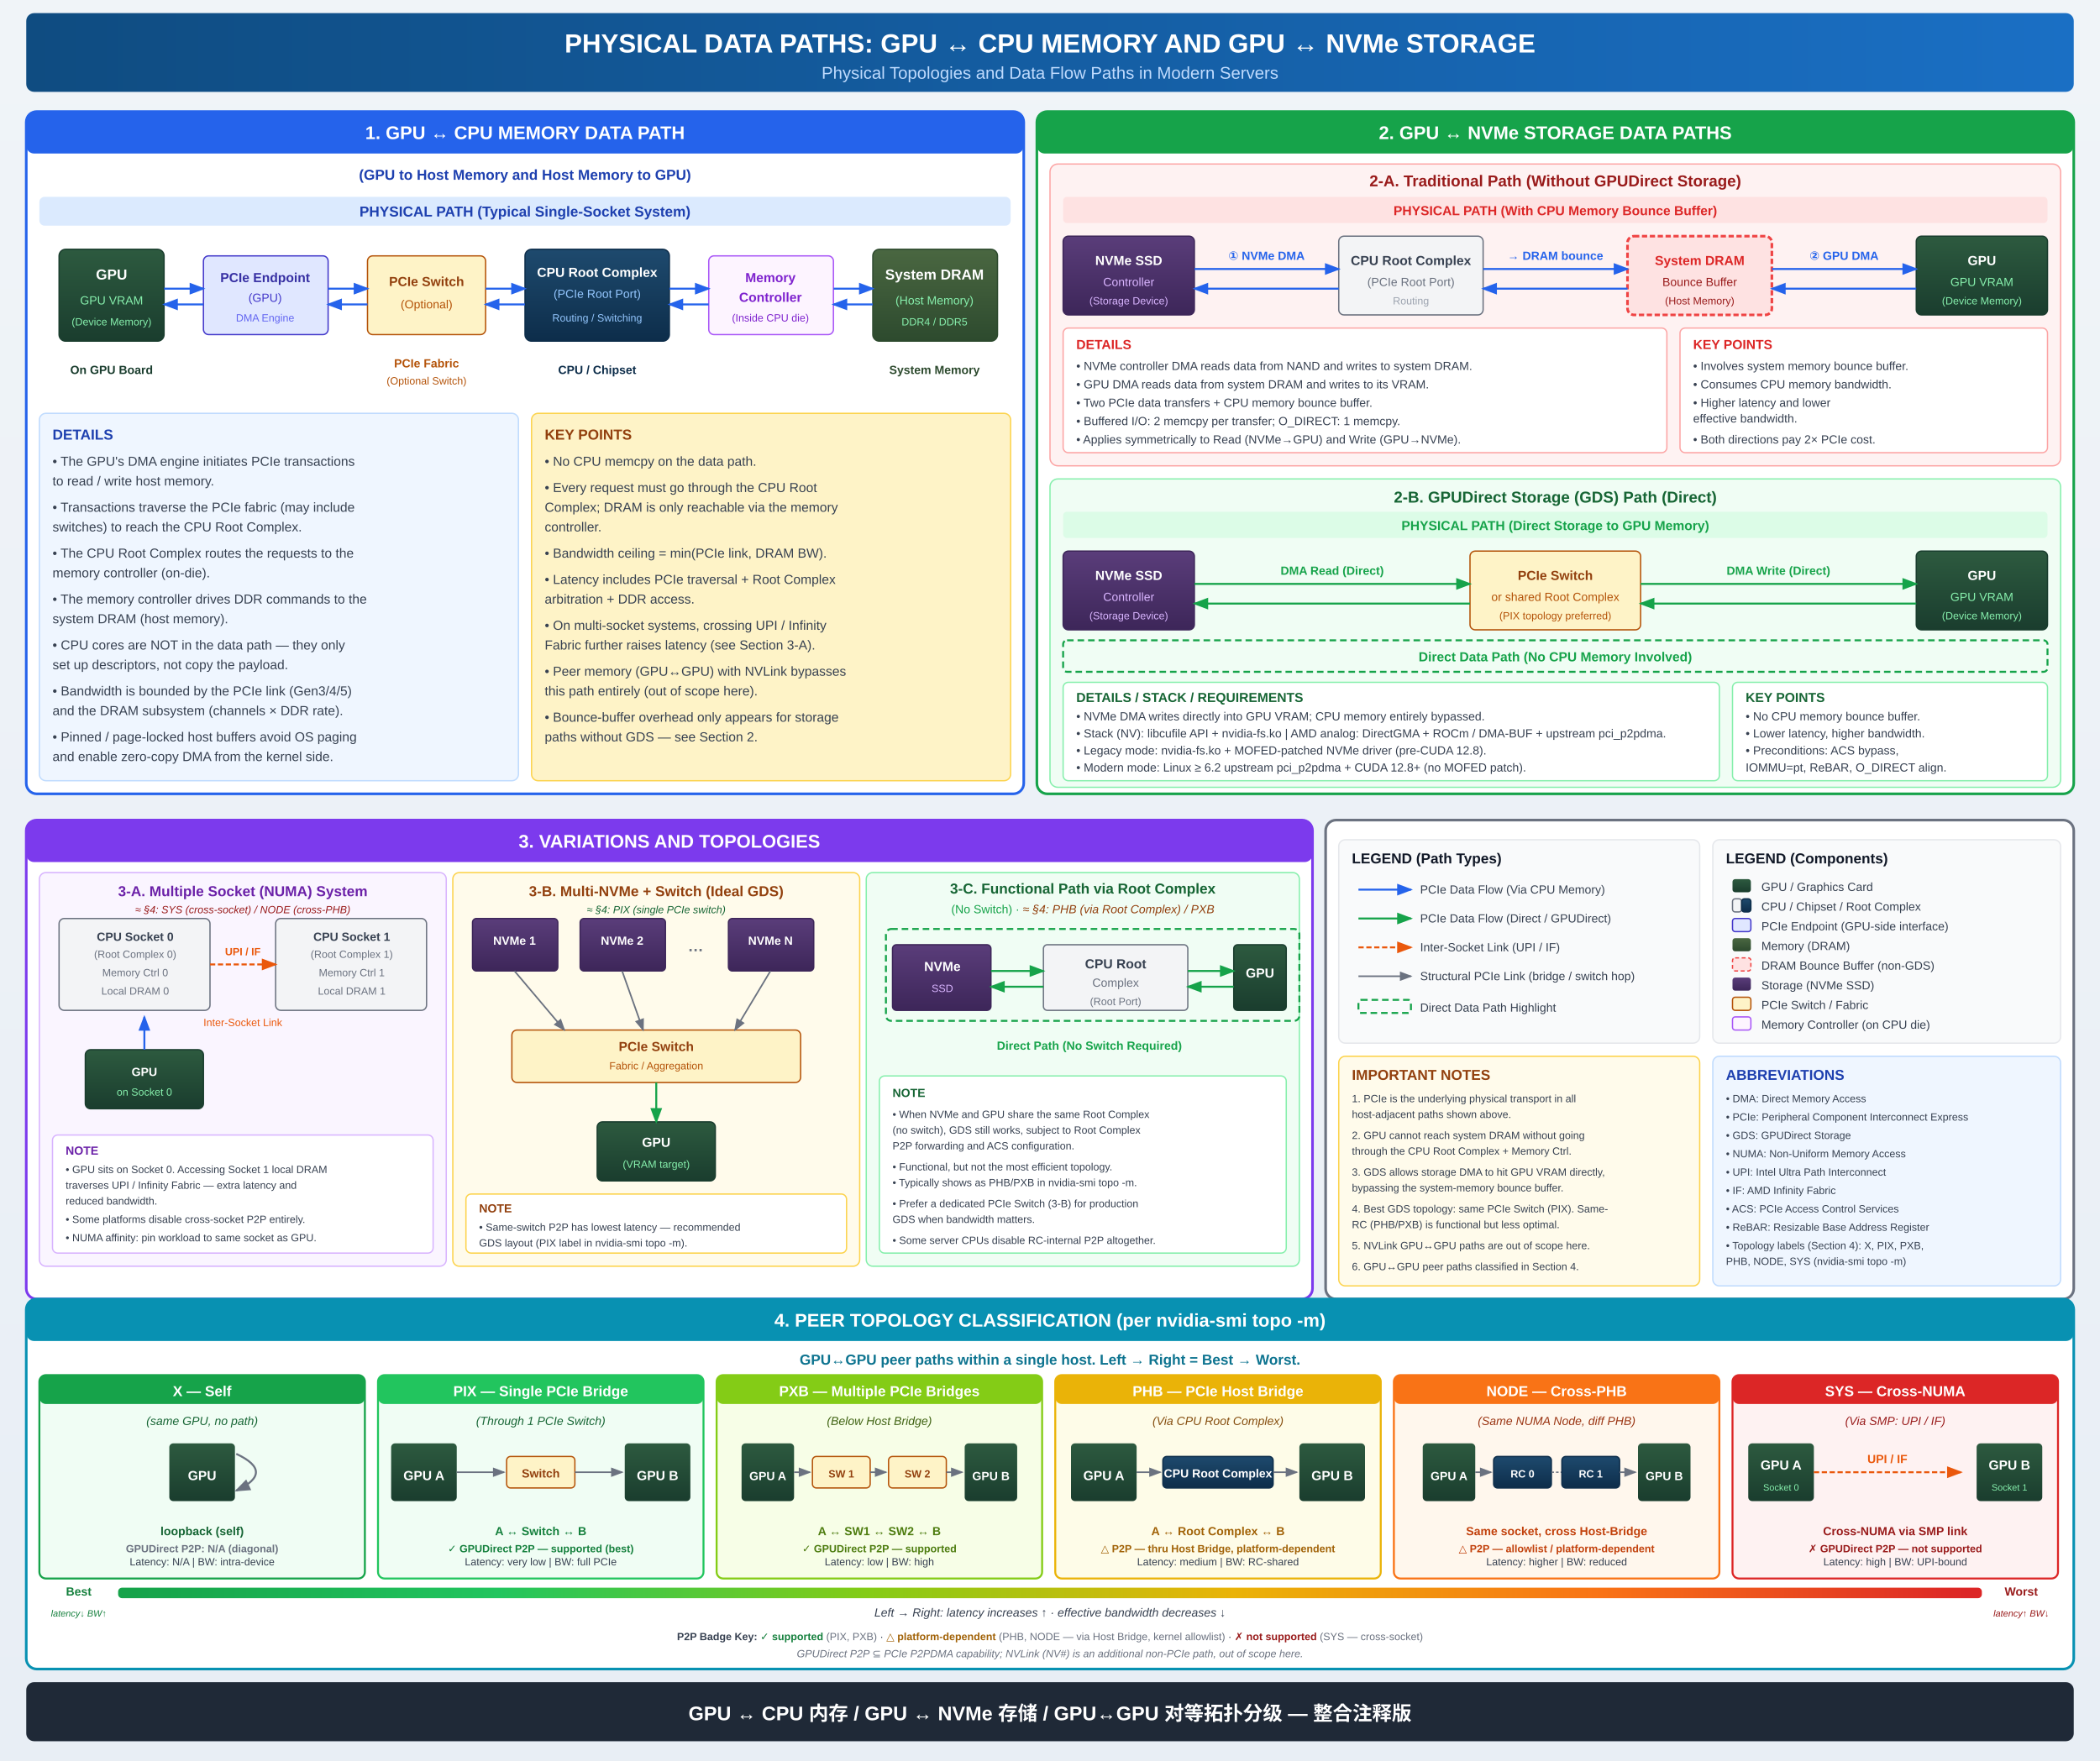
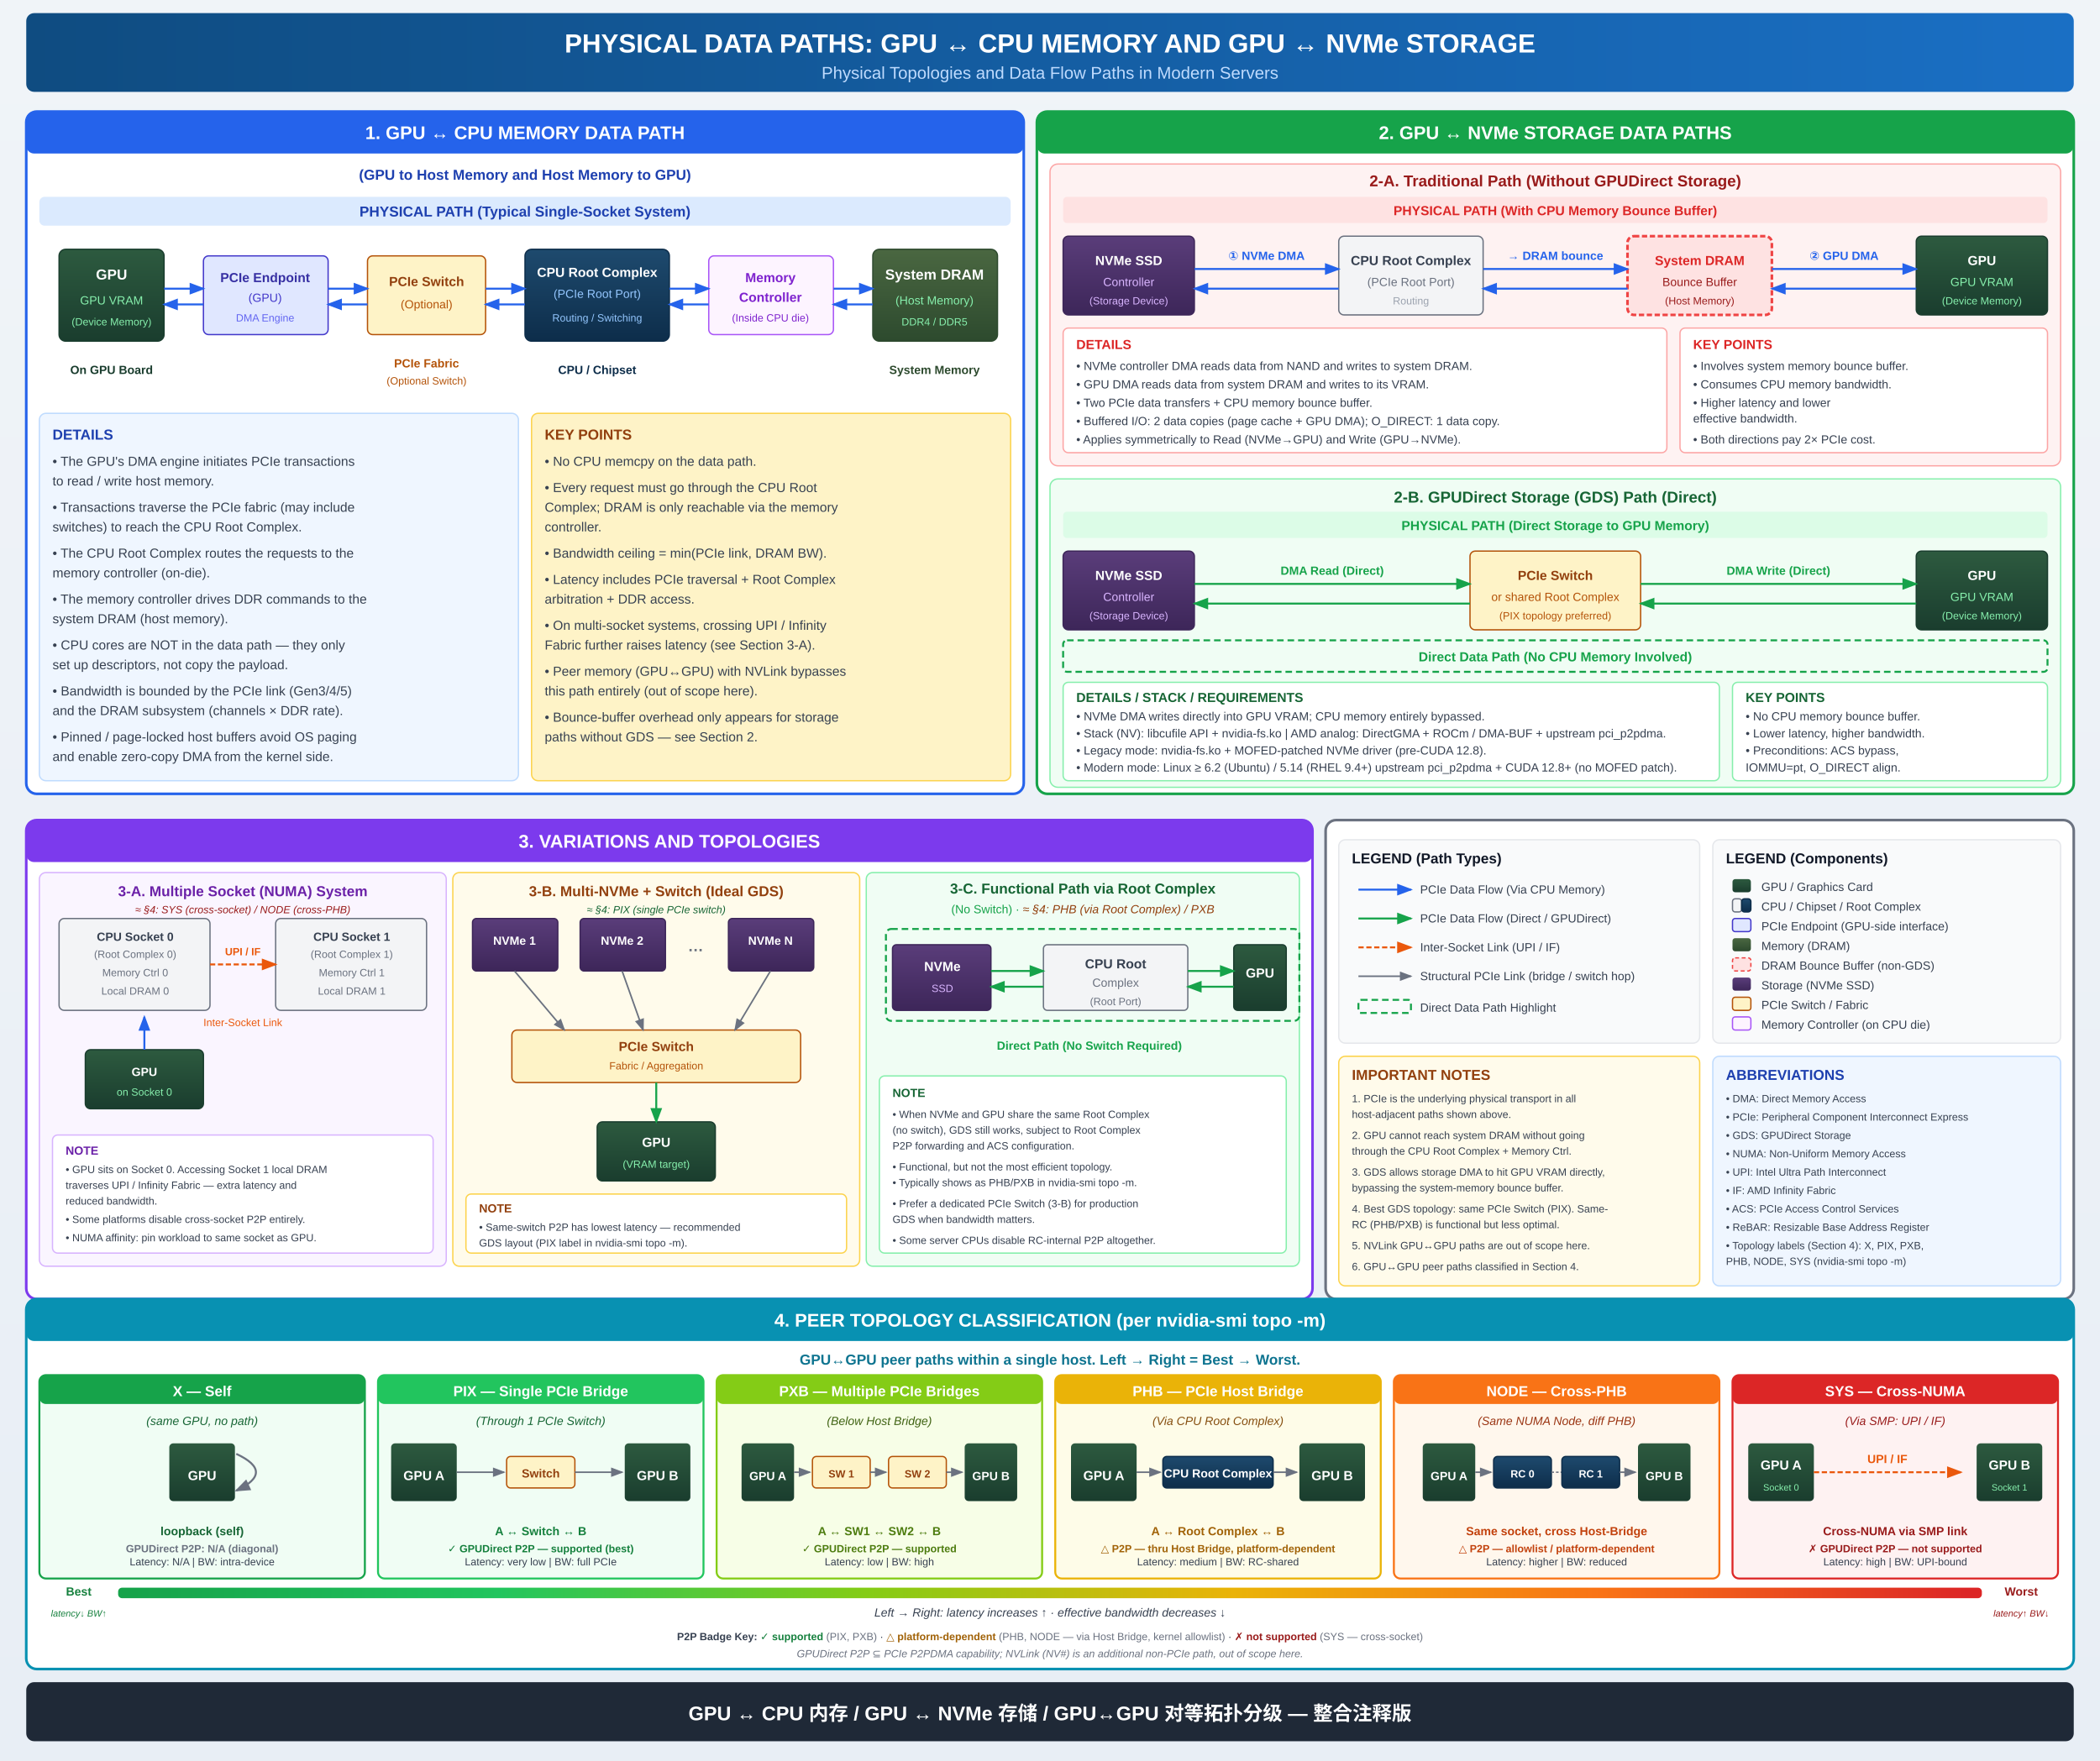
<svg xmlns="http://www.w3.org/2000/svg" viewBox="0 0 1600 1342" width="1600" height="1342" style="background:#f8f9fa;font-family:'Segoe UI',Arial,sans-serif;">
  <defs>
    <linearGradient id="bgGrad" x1="0" y1="0" x2="0" y2="1">
      <stop offset="0%" stop-color="#f0f4f8" />
      <stop offset="100%" stop-color="#e8eef5" />
    </linearGradient>
    <linearGradient id="gpuGrad" x1="0" y1="0" x2="0" y2="1">
      <stop offset="0%" stop-color="#2d5a3f" />
      <stop offset="100%" stop-color="#1a3d2e" />
    </linearGradient>
    <linearGradient id="cpuGrad" x1="0" y1="0" x2="0" y2="1">
      <stop offset="0%" stop-color="#1e4a6e" />
      <stop offset="100%" stop-color="#0d2d4a" />
    </linearGradient>
    <linearGradient id="dramGrad" x1="0" y1="0" x2="0" y2="1">
      <stop offset="0%" stop-color="#4a6741" />
      <stop offset="100%" stop-color="#2d4a2e" />
    </linearGradient>
    <linearGradient id="nvmeGrad" x1="0" y1="0" x2="0" y2="1">
      <stop offset="0%" stop-color="#5a3d7a" />
      <stop offset="100%" stop-color="#3d2659" />
    </linearGradient>
    <linearGradient id="titleGrad" x1="0" y1="0" x2="1" y2="0">
      <stop offset="0%" stop-color="#0f4c81" />
      <stop offset="100%" stop-color="#1a6fc4" />
    </linearGradient>
    <marker id="arrowBlue" markerWidth="8" markerHeight="6" refX="7" refY="3" orient="auto">
      <polygon points="0 0, 8 3, 0 6" fill="#2563eb" />
    </marker>
    <marker id="arrowGreen" markerWidth="8" markerHeight="6" refX="7" refY="3" orient="auto">
      <polygon points="0 0, 8 3, 0 6" fill="#16a34a" />
    </marker>
    <marker id="arrowOrange" markerWidth="8" markerHeight="6" refX="7" refY="3" orient="auto">
      <polygon points="0 0, 8 3, 0 6" fill="#ea580c" />
    </marker>
    <marker id="arrowGray" markerWidth="8" markerHeight="6" refX="7" refY="3" orient="auto">
      <polygon points="0 0, 8 3, 0 6" fill="#6b7280" />
    </marker>
    <linearGradient id="rankGrad" x1="0" y1="0" x2="1" y2="0">
      <stop offset="0%" stop-color="#16a34a" />
      <stop offset="20%" stop-color="#22c55e" />
      <stop offset="40%" stop-color="#84cc16" />
      <stop offset="60%" stop-color="#eab308" />
      <stop offset="80%" stop-color="#f97316" />
      <stop offset="100%" stop-color="#dc2626" />
    </linearGradient>
  </defs>
  <rect width="1600" height="1342" fill="url(#bgGrad)" />
  <rect x="20" y="10" width="1560" height="60" rx="6" fill="url(#titleGrad)" />
  <text x="800" y="40" text-anchor="middle" fill="white" font-size="20" font-weight="bold">PHYSICAL DATA PATHS: GPU ↔ CPU MEMORY AND GPU ↔ NVMe STORAGE</text>
  <text x="800" y="60" text-anchor="middle" fill="#bfdbfe" font-size="13">Physical Topologies and Data Flow Paths in Modern Servers</text>
  <rect x="20" y="85" width="760" height="520" rx="8" fill="white" stroke="#2563eb" stroke-width="2" />
  <rect x="20" y="85" width="760" height="32" rx="6" fill="#2563eb" />
  <text x="400" y="106" text-anchor="middle" fill="white" font-size="14" font-weight="bold">1. GPU ↔ CPU MEMORY DATA PATH</text>
  <text x="400" y="137" text-anchor="middle" fill="#1e40af" font-size="11" font-weight="bold">(GPU to Host Memory and Host Memory to GPU)</text>
  <rect x="30" y="150" width="740" height="22" rx="4" fill="#dbeafe" />
  <text x="400" y="165" text-anchor="middle" fill="#1e40af" font-size="11" font-weight="bold">PHYSICAL PATH  (Typical Single-Socket System)</text>
  <rect x="45" y="190" width="80" height="70" rx="5" fill="url(#gpuGrad)" stroke="#1a3d2e" stroke-width="1" />
  <text x="85" y="213" text-anchor="middle" fill="white" font-size="11" font-weight="bold">GPU</text>
  <text x="85" y="232" text-anchor="middle" fill="#86efac" font-size="9">GPU VRAM</text>
  <text x="85" y="248" text-anchor="middle" fill="#86efac" font-size="8">(Device Memory)</text>
  <rect x="155" y="195" width="95" height="60" rx="4" fill="#e0e7ff" stroke="#4338ca" stroke-width="1" />
  <text x="202" y="215" text-anchor="middle" fill="#3730a3" font-size="10" font-weight="bold">PCIe Endpoint</text>
  <text x="202" y="230" text-anchor="middle" fill="#4338ca" font-size="9">(GPU)</text>
  <text x="202" y="245" text-anchor="middle" fill="#6366f1" font-size="8">DMA Engine</text>
  <rect x="280" y="195" width="90" height="60" rx="4" fill="#fef3c7" stroke="#b45309" stroke-width="1" />
  <text x="325" y="218" text-anchor="middle" fill="#92400e" font-size="10" font-weight="bold">PCIe Switch</text>
  <text x="325" y="235" text-anchor="middle" fill="#b45309" font-size="9">(Optional)</text>
  <rect x="400" y="190" width="110" height="70" rx="5" fill="url(#cpuGrad)" stroke="#0d2d4a" stroke-width="1" />
  <text x="455" y="211" text-anchor="middle" fill="white" font-size="10" font-weight="bold">CPU Root Complex</text>
  <text x="455" y="227" text-anchor="middle" fill="#93c5fd" font-size="9">(PCIe Root Port)</text>
  <text x="455" y="245" text-anchor="middle" fill="#93c5fd" font-size="8">Routing / Switching</text>
  <rect x="540" y="195" width="95" height="60" rx="4" fill="#fdf4ff" stroke="#a855f7" stroke-width="1" />
  <text x="587" y="215" text-anchor="middle" fill="#7e22ce" font-size="10" font-weight="bold">Memory</text>
  <text x="587" y="230" text-anchor="middle" fill="#7e22ce" font-size="10" font-weight="bold">Controller</text>
  <text x="587" y="245" text-anchor="middle" fill="#7e22ce" font-size="8">(Inside CPU die)</text>
  <rect x="665" y="190" width="95" height="70" rx="5" fill="url(#dramGrad)" stroke="#2d4a2e" stroke-width="1" />
  <text x="712" y="213" text-anchor="middle" fill="white" font-size="11" font-weight="bold">System DRAM</text>
  <text x="712" y="232" text-anchor="middle" fill="#86efac" font-size="9">(Host Memory)</text>
  <text x="712" y="248" text-anchor="middle" fill="#86efac" font-size="8">DDR4 / DDR5</text>
  <line x1="125" y1="220" x2="155" y2="220" stroke="#2563eb" stroke-width="1.5" marker-end="url(#arrowBlue)" />
  <line x1="250" y1="220" x2="280" y2="220" stroke="#2563eb" stroke-width="1.5" marker-end="url(#arrowBlue)" />
  <line x1="370" y1="220" x2="400" y2="220" stroke="#2563eb" stroke-width="1.5" marker-end="url(#arrowBlue)" />
  <line x1="510" y1="220" x2="540" y2="220" stroke="#2563eb" stroke-width="1.5" marker-end="url(#arrowBlue)" />
  <line x1="635" y1="220" x2="665" y2="220" stroke="#2563eb" stroke-width="1.5" marker-end="url(#arrowBlue)" />
  <line x1="155" y1="232" x2="125" y2="232" stroke="#2563eb" stroke-width="1.5" marker-end="url(#arrowBlue)" />
  <line x1="280" y1="232" x2="250" y2="232" stroke="#2563eb" stroke-width="1.5" marker-end="url(#arrowBlue)" />
  <line x1="400" y1="232" x2="370" y2="232" stroke="#2563eb" stroke-width="1.5" marker-end="url(#arrowBlue)" />
  <line x1="540" y1="232" x2="510" y2="232" stroke="#2563eb" stroke-width="1.5" marker-end="url(#arrowBlue)" />
  <line x1="665" y1="232" x2="635" y2="232" stroke="#2563eb" stroke-width="1.5" marker-end="url(#arrowBlue)" />
  <text x="85" y="285" text-anchor="middle" fill="#1a3d2e" font-size="9" font-weight="bold">On GPU Board</text>
  <text x="325" y="280" text-anchor="middle" fill="#b45309" font-size="9" font-weight="bold">PCIe Fabric</text>
  <text x="325" y="293" text-anchor="middle" fill="#b45309" font-size="8">(Optional Switch)</text>
  <text x="455" y="285" text-anchor="middle" fill="#0d2d4a" font-size="9" font-weight="bold">CPU / Chipset</text>
  <text x="712" y="285" text-anchor="middle" fill="#2d4a2e" font-size="9" font-weight="bold">System Memory</text>
  <rect x="30" y="315" width="365" height="280" rx="5" fill="#eff6ff" stroke="#bfdbfe" stroke-width="1" />
  <text x="40" y="335" fill="#1e40af" font-size="11" font-weight="bold">DETAILS</text>
  <text x="40" y="355" fill="#374151" font-size="10">• The GPU's DMA engine initiates PCIe transactions</text>
  <text x="40" y="370" fill="#374151" font-size="10">  to read / write host memory.</text>
  <text x="40" y="390" fill="#374151" font-size="10">• Transactions traverse the PCIe fabric (may include</text>
  <text x="40" y="405" fill="#374151" font-size="10">  switches) to reach the CPU Root Complex.</text>
  <text x="40" y="425" fill="#374151" font-size="10">• The CPU Root Complex routes the requests to the</text>
  <text x="40" y="440" fill="#374151" font-size="10">  memory controller (on-die).</text>
  <text x="40" y="460" fill="#374151" font-size="10">• The memory controller drives DDR commands to the</text>
  <text x="40" y="475" fill="#374151" font-size="10">  system DRAM (host memory).</text>
  <text x="40" y="495" fill="#374151" font-size="10">• CPU cores are NOT in the data path — they only</text>
  <text x="40" y="510" fill="#374151" font-size="10">  set up descriptors, not copy the payload.</text>
  <text x="40" y="530" fill="#374151" font-size="10">• Bandwidth is bounded by the PCIe link (Gen3/4/5)</text>
  <text x="40" y="545" fill="#374151" font-size="10">  and the DRAM subsystem (channels × DDR rate).</text>
  <text x="40" y="565" fill="#374151" font-size="10">• Pinned / page-locked host buffers avoid OS paging</text>
  <text x="40" y="580" fill="#374151" font-size="10">  and enable zero-copy DMA from the kernel side.</text>
  <rect x="405" y="315" width="365" height="280" rx="5" fill="#fef3c7" stroke="#fcd34d" stroke-width="1" />
  <text x="415" y="335" fill="#92400e" font-size="11" font-weight="bold">KEY POINTS</text>
  <text x="415" y="355" fill="#374151" font-size="10">• No CPU memcpy on the data path.</text>
  <text x="415" y="375" fill="#374151" font-size="10">• Every request must go through the CPU Root</text>
  <text x="415" y="390" fill="#374151" font-size="10">  Complex; DRAM is only reachable via the memory</text>
  <text x="415" y="405" fill="#374151" font-size="10">  controller.</text>
  <text x="415" y="425" fill="#374151" font-size="10">• Bandwidth ceiling = min(PCIe link, DRAM BW).</text>
  <text x="415" y="445" fill="#374151" font-size="10">• Latency includes PCIe traversal + Root Complex</text>
  <text x="415" y="460" fill="#374151" font-size="10">  arbitration + DDR access.</text>
  <text x="415" y="480" fill="#374151" font-size="10">• On multi-socket systems, crossing UPI / Infinity</text>
  <text x="415" y="495" fill="#374151" font-size="10">  Fabric further raises latency (see Section 3-A).</text>
  <text x="415" y="515" fill="#374151" font-size="10">• Peer memory (GPU↔GPU) with NVLink bypasses</text>
  <text x="415" y="530" fill="#374151" font-size="10">  this path entirely (out of scope here).</text>
  <text x="415" y="550" fill="#374151" font-size="10">• Bounce-buffer overhead only appears for storage</text>
  <text x="415" y="565" fill="#374151" font-size="10">  paths without GDS — see Section 2.</text>
  <rect x="790" y="85" width="790" height="520" rx="8" fill="white" stroke="#16a34a" stroke-width="2" />
  <rect x="790" y="85" width="790" height="32" rx="6" fill="#16a34a" />
  <text x="1185" y="106" text-anchor="middle" fill="white" font-size="14" font-weight="bold">2. GPU ↔ NVMe STORAGE DATA PATHS</text>
  <rect x="800" y="125" width="770" height="230" rx="6" fill="#fef2f2" stroke="#fca5a5" stroke-width="1" />
  <text x="1185" y="142" text-anchor="middle" fill="#991b1b" font-size="12" font-weight="bold">2-A. Traditional Path (Without GPUDirect Storage)</text>
  <rect x="810" y="150" width="750" height="20" rx="3" fill="#fee2e2" />
  <text x="1185" y="164" text-anchor="middle" fill="#dc2626" font-size="10" font-weight="bold">PHYSICAL PATH (With CPU Memory Bounce Buffer)</text>
  <rect x="810" y="180" width="100" height="60" rx="4" fill="url(#nvmeGrad)" stroke="#3d2659" stroke-width="1" />
  <text x="860" y="202" text-anchor="middle" fill="white" font-size="10" font-weight="bold">NVMe SSD</text>
  <text x="860" y="218" text-anchor="middle" fill="#d8b4fe" font-size="9">Controller</text>
  <text x="860" y="232" text-anchor="middle" fill="#d8b4fe" font-size="8">(Storage Device)</text>
  <rect x="1020" y="180" width="110" height="60" rx="4" fill="#f3f4f6" stroke="#6b7280" stroke-width="1" />
  <text x="1075" y="202" text-anchor="middle" fill="#374151" font-size="10" font-weight="bold">CPU Root Complex</text>
  <text x="1075" y="218" text-anchor="middle" fill="#6b7280" font-size="9">(PCIe Root Port)</text>
  <text x="1075" y="232" text-anchor="middle" fill="#9ca3af" font-size="8">Routing</text>
  <rect x="1240" y="180" width="110" height="60" rx="5" fill="#fee2e2" stroke="#ef4444" stroke-width="2" stroke-dasharray="4,2" />
  <text x="1295" y="202" text-anchor="middle" fill="#dc2626" font-size="10" font-weight="bold">System DRAM</text>
  <text x="1295" y="218" text-anchor="middle" fill="#991b1b" font-size="9">Bounce Buffer</text>
  <text x="1295" y="232" text-anchor="middle" fill="#991b1b" font-size="8">(Host Memory)</text>
  <rect x="1460" y="180" width="100" height="60" rx="4" fill="url(#gpuGrad)" stroke="#1a3d2e" stroke-width="1" />
  <text x="1510" y="202" text-anchor="middle" fill="white" font-size="10" font-weight="bold">GPU</text>
  <text x="1510" y="218" text-anchor="middle" fill="#86efac" font-size="9">GPU VRAM</text>
  <text x="1510" y="232" text-anchor="middle" fill="#86efac" font-size="8">(Device Memory)</text>
  <line x1="910" y1="205" x2="1020" y2="205" stroke="#2563eb" stroke-width="1.5" marker-end="url(#arrowBlue)" />
  <text x="965" y="198" text-anchor="middle" fill="#2563eb" font-size="9" font-weight="bold">① NVMe DMA</text>
  <line x1="1130" y1="205" x2="1240" y2="205" stroke="#2563eb" stroke-width="1.5" marker-end="url(#arrowBlue)" />
  <text x="1185" y="198" text-anchor="middle" fill="#2563eb" font-size="9" font-weight="bold">→ DRAM bounce</text>
  <line x1="1350" y1="205" x2="1460" y2="205" stroke="#2563eb" stroke-width="1.5" marker-end="url(#arrowBlue)" />
  <text x="1405" y="198" text-anchor="middle" fill="#2563eb" font-size="9" font-weight="bold">② GPU DMA</text>
  <line x1="1460" y1="220" x2="1350" y2="220" stroke="#2563eb" stroke-width="1.5" marker-end="url(#arrowBlue)" />
  <line x1="1240" y1="220" x2="1130" y2="220" stroke="#2563eb" stroke-width="1.5" marker-end="url(#arrowBlue)" />
  <line x1="1020" y1="220" x2="910" y2="220" stroke="#2563eb" stroke-width="1.5" marker-end="url(#arrowBlue)" />
  <rect x="810" y="250" width="460" height="95" rx="4" fill="white" stroke="#fca5a5" stroke-width="1" />
  <text x="820" y="266" fill="#dc2626" font-size="10" font-weight="bold">DETAILS</text>
  <text x="820" y="282" fill="#374151" font-size="9">• NVMe controller DMA reads data from NAND and writes to system DRAM.</text>
  <text x="820" y="296" fill="#374151" font-size="9">• GPU DMA reads data from system DRAM and writes to its VRAM.</text>
  <text x="820" y="310" fill="#374151" font-size="9">• Two PCIe data transfers + CPU memory bounce buffer.</text>
-   <text x="820" y="324" fill="#374151" font-size="9">• Buffered I/O: 2 memcpy per transfer; O_DIRECT: 1 memcpy.</text>
+   <text x="820" y="324" fill="#374151" font-size="9">• Buffered I/O: 2 data copies (page cache + GPU DMA); O_DIRECT: 1 data copy.</text>
  <text x="820" y="338" fill="#374151" font-size="9">• Applies symmetrically to Read (NVMe→GPU) and Write (GPU→NVMe).</text>
  <rect x="1280" y="250" width="280" height="95" rx="4" fill="white" stroke="#fca5a5" stroke-width="1" />
  <text x="1290" y="266" fill="#dc2626" font-size="10" font-weight="bold">KEY POINTS</text>
  <text x="1290" y="282" fill="#374151" font-size="9">• Involves system memory bounce buffer.</text>
  <text x="1290" y="296" fill="#374151" font-size="9">• Consumes CPU memory bandwidth.</text>
  <text x="1290" y="310" fill="#374151" font-size="9">• Higher latency and lower</text>
  <text x="1290" y="322" fill="#374151" font-size="9">  effective bandwidth.</text>
  <text x="1290" y="338" fill="#374151" font-size="9">• Both directions pay 2× PCIe cost.</text>
  <rect x="800" y="365" width="770" height="235" rx="6" fill="#f0fdf4" stroke="#86efac" stroke-width="1" />
  <text x="1185" y="383" text-anchor="middle" fill="#166534" font-size="12" font-weight="bold">2-B. GPUDirect Storage (GDS) Path (Direct)</text>
  <rect x="810" y="390" width="750" height="20" rx="3" fill="#dcfce7" />
  <text x="1185" y="404" text-anchor="middle" fill="#16a34a" font-size="10" font-weight="bold">PHYSICAL PATH (Direct Storage to GPU Memory)</text>
  <rect x="810" y="420" width="100" height="60" rx="4" fill="url(#nvmeGrad)" stroke="#3d2659" stroke-width="1" />
  <text x="860" y="442" text-anchor="middle" fill="white" font-size="10" font-weight="bold">NVMe SSD</text>
  <text x="860" y="458" text-anchor="middle" fill="#d8b4fe" font-size="9">Controller</text>
  <text x="860" y="472" text-anchor="middle" fill="#d8b4fe" font-size="8">(Storage Device)</text>
  <rect x="1120" y="420" width="130" height="60" rx="4" fill="#fef3c7" stroke="#b45309" stroke-width="1" />
  <text x="1185" y="442" text-anchor="middle" fill="#92400e" font-size="10" font-weight="bold">PCIe Switch</text>
  <text x="1185" y="458" text-anchor="middle" fill="#b45309" font-size="9">or shared Root Complex</text>
  <text x="1185" y="472" text-anchor="middle" fill="#b45309" font-size="8">(PIX topology preferred)</text>
  <rect x="1460" y="420" width="100" height="60" rx="4" fill="url(#gpuGrad)" stroke="#1a3d2e" stroke-width="1" />
  <text x="1510" y="442" text-anchor="middle" fill="white" font-size="10" font-weight="bold">GPU</text>
  <text x="1510" y="458" text-anchor="middle" fill="#86efac" font-size="9">GPU VRAM</text>
  <text x="1510" y="472" text-anchor="middle" fill="#86efac" font-size="8">(Device Memory)</text>
  <line x1="910" y1="445" x2="1120" y2="445" stroke="#16a34a" stroke-width="1.5" marker-end="url(#arrowGreen)" />
  <text x="1015" y="438" text-anchor="middle" fill="#16a34a" font-size="9" font-weight="bold">DMA Read (Direct)</text>
  <line x1="1250" y1="445" x2="1460" y2="445" stroke="#16a34a" stroke-width="1.5" marker-end="url(#arrowGreen)" />
  <text x="1355" y="438" text-anchor="middle" fill="#16a34a" font-size="9" font-weight="bold">DMA Write (Direct)</text>
  <line x1="1460" y1="460" x2="1250" y2="460" stroke="#16a34a" stroke-width="1.5" marker-end="url(#arrowGreen)" />
  <line x1="1120" y1="460" x2="910" y2="460" stroke="#16a34a" stroke-width="1.5" marker-end="url(#arrowGreen)" />
  <rect x="810" y="488" width="750" height="24" rx="3" fill="none" stroke="#16a34a" stroke-width="1.5" stroke-dasharray="5,3" />
  <text x="1185" y="504" text-anchor="middle" fill="#16a34a" font-size="10" font-weight="bold">Direct Data Path (No CPU Memory Involved)</text>
  <rect x="810" y="520" width="500" height="75" rx="4" fill="white" stroke="#86efac" stroke-width="1" />
  <text x="820" y="535" fill="#166534" font-size="10" font-weight="bold">DETAILS  /  STACK  /  REQUIREMENTS</text>
  <text x="820" y="549" fill="#374151" font-size="9">• NVMe DMA writes directly into GPU VRAM; CPU memory entirely bypassed.</text>
  <text x="820" y="562" fill="#374151" font-size="9">• Stack (NV): libcufile API + nvidia-fs.ko  |  AMD analog: DirectGMA + ROCm / DMA-BUF + upstream pci_p2pdma.</text>
  <text x="820" y="575" fill="#374151" font-size="9">• Legacy mode: nvidia-fs.ko + MOFED-patched NVMe driver (pre-CUDA 12.8).</text>
-   <text x="820" y="588" fill="#374151" font-size="9">• Modern mode: Linux ≥ 6.2 upstream pci_p2pdma + CUDA 12.8+ (no MOFED patch).</text>
+   <text x="820" y="588" fill="#374151" font-size="9">• Modern mode: Linux ≥ 6.2 (Ubuntu) / 5.14 (RHEL 9.4+) upstream pci_p2pdma + CUDA 12.8+ (no MOFED patch).</text>
  <rect x="1320" y="520" width="240" height="75" rx="4" fill="white" stroke="#86efac" stroke-width="1" />
  <text x="1330" y="535" fill="#166534" font-size="10" font-weight="bold">KEY POINTS</text>
  <text x="1330" y="549" fill="#374151" font-size="9">• No CPU memory bounce buffer.</text>
  <text x="1330" y="562" fill="#374151" font-size="9">• Lower latency, higher bandwidth.</text>
  <text x="1330" y="575" fill="#374151" font-size="9">• Preconditions: ACS bypass,</text>
-   <text x="1330" y="588" fill="#374151" font-size="9">  IOMMU=pt, ReBAR, O_DIRECT align.</text>
+   <text x="1330" y="588" fill="#374151" font-size="9">  IOMMU=pt, O_DIRECT align.</text>
  <rect x="20" y="625" width="980" height="365" rx="8" fill="white" stroke="#7c3aed" stroke-width="2" />
  <rect x="20" y="625" width="980" height="32" rx="6" fill="#7c3aed" />
  <text x="510" y="646" text-anchor="middle" fill="white" font-size="14" font-weight="bold">3. VARIATIONS AND TOPOLOGIES</text>
  <rect x="30" y="665" width="310" height="300" rx="5" fill="#faf5ff" stroke="#d8b4fe" stroke-width="1" />
  <text x="185" y="683" text-anchor="middle" fill="#6b21a8" font-size="11" font-weight="bold">3-A. Multiple Socket (NUMA) System</text>
  <text x="185" y="696" text-anchor="middle" fill="#991b1b" font-size="8" font-style="italic">≈ §4: SYS (cross-socket) / NODE (cross-PHB)</text>
  <rect x="45" y="700" width="115" height="70" rx="4" fill="#f3f4f6" stroke="#6b7280" stroke-width="1" />
  <text x="103" y="717" text-anchor="middle" fill="#374151" font-size="9" font-weight="bold">CPU Socket 0</text>
  <text x="103" y="730" text-anchor="middle" fill="#6b7280" font-size="8">(Root Complex 0)</text>
  <text x="103" y="744" text-anchor="middle" fill="#6b7280" font-size="8">Memory Ctrl 0</text>
  <text x="103" y="758" text-anchor="middle" fill="#6b7280" font-size="8">Local DRAM 0</text>
  <rect x="210" y="700" width="115" height="70" rx="4" fill="#f3f4f6" stroke="#6b7280" stroke-width="1" />
  <text x="268" y="717" text-anchor="middle" fill="#374151" font-size="9" font-weight="bold">CPU Socket 1</text>
  <text x="268" y="730" text-anchor="middle" fill="#6b7280" font-size="8">(Root Complex 1)</text>
  <text x="268" y="744" text-anchor="middle" fill="#6b7280" font-size="8">Memory Ctrl 1</text>
  <text x="268" y="758" text-anchor="middle" fill="#6b7280" font-size="8">Local DRAM 1</text>
  <line x1="160" y1="735" x2="210" y2="735" stroke="#ea580c" stroke-width="1.5" stroke-dasharray="4,2" marker-end="url(#arrowOrange)" />
  <text x="185" y="728" text-anchor="middle" fill="#ea580c" font-size="8" font-weight="bold">UPI / IF</text>
  <text x="185" y="782" text-anchor="middle" fill="#ea580c" font-size="8">Inter-Socket Link</text>
  <rect x="65" y="800" width="90" height="45" rx="4" fill="url(#gpuGrad)" stroke="#1a3d2e" stroke-width="1" />
  <text x="110" y="820" text-anchor="middle" fill="white" font-size="9" font-weight="bold">GPU</text>
  <text x="110" y="835" text-anchor="middle" fill="#86efac" font-size="8">on Socket 0</text>
  <line x1="110" y1="800" x2="110" y2="775" stroke="#2563eb" stroke-width="1.5" marker-end="url(#arrowBlue)" />
  <rect x="40" y="865" width="290" height="90" rx="4" fill="white" stroke="#d8b4fe" stroke-width="1" />
  <text x="50" y="880" fill="#6b21a8" font-size="9" font-weight="bold">NOTE</text>
  <text x="50" y="894" fill="#374151" font-size="8">• GPU sits on Socket 0. Accessing Socket 1 local DRAM</text>
  <text x="50" y="906" fill="#374151" font-size="8">  traverses UPI / Infinity Fabric — extra latency and</text>
  <text x="50" y="918" fill="#374151" font-size="8">  reduced bandwidth.</text>
  <text x="50" y="932" fill="#374151" font-size="8">• Some platforms disable cross-socket P2P entirely.</text>
  <text x="50" y="946" fill="#374151" font-size="8">• NUMA affinity: pin workload to same socket as GPU.</text>
  <rect x="345" y="665" width="310" height="300" rx="5" fill="#fffbeb" stroke="#fcd34d" stroke-width="1" />
  <text x="500" y="683" text-anchor="middle" fill="#92400e" font-size="11" font-weight="bold">3-B. Multi-NVMe + Switch (Ideal GDS)</text>
  <text x="500" y="696" text-anchor="middle" fill="#166534" font-size="8" font-style="italic">≈ §4: PIX (single PCIe switch)</text>
  <rect x="360" y="700" width="65" height="40" rx="3" fill="url(#nvmeGrad)" stroke="#3d2659" stroke-width="1" />
  <text x="392" y="720" text-anchor="middle" fill="white" font-size="9" font-weight="bold">NVMe 1</text>
  <rect x="442" y="700" width="65" height="40" rx="3" fill="url(#nvmeGrad)" stroke="#3d2659" stroke-width="1" />
  <text x="474" y="720" text-anchor="middle" fill="white" font-size="9" font-weight="bold">NVMe 2</text>
  <text x="530" y="725" text-anchor="middle" fill="#6b7280" font-size="12" font-weight="bold">…</text>
  <rect x="555" y="700" width="65" height="40" rx="3" fill="url(#nvmeGrad)" stroke="#3d2659" stroke-width="1" />
  <text x="587" y="720" text-anchor="middle" fill="white" font-size="9" font-weight="bold">NVMe N</text>
  <rect x="390" y="785" width="220" height="40" rx="4" fill="#fef3c7" stroke="#b45309" stroke-width="1" />
  <text x="500" y="801" text-anchor="middle" fill="#92400e" font-size="10" font-weight="bold">PCIe Switch</text>
  <text x="500" y="815" text-anchor="middle" fill="#b45309" font-size="8">Fabric / Aggregation</text>
  <line x1="392" y1="740" x2="430" y2="785" stroke="#6b7280" stroke-width="1.2" marker-end="url(#arrowGray)" />
  <line x1="474" y1="740" x2="490" y2="785" stroke="#6b7280" stroke-width="1.2" marker-end="url(#arrowGray)" />
  <line x1="587" y1="740" x2="560" y2="785" stroke="#6b7280" stroke-width="1.2" marker-end="url(#arrowGray)" />
  <rect x="455" y="855" width="90" height="45" rx="4" fill="url(#gpuGrad)" stroke="#1a3d2e" stroke-width="1" />
  <text x="500" y="874" text-anchor="middle" fill="white" font-size="10" font-weight="bold">GPU</text>
  <text x="500" y="890" text-anchor="middle" fill="#86efac" font-size="8">(VRAM target)</text>
  <line x1="500" y1="825" x2="500" y2="855" stroke="#16a34a" stroke-width="1.5" marker-end="url(#arrowGreen)" />
  <rect x="355" y="910" width="290" height="45" rx="4" fill="white" stroke="#fcd34d" stroke-width="1" />
  <text x="365" y="924" fill="#92400e" font-size="9" font-weight="bold">NOTE</text>
  <text x="365" y="938" fill="#374151" font-size="8">• Same-switch P2P has lowest latency — recommended</text>
  <text x="365" y="950" fill="#374151" font-size="8">  GDS layout (PIX label in nvidia-smi topo -m).</text>
  <rect x="660" y="665" width="330" height="300" rx="5" fill="#f0fdf4" stroke="#86efac" stroke-width="1" />
  <text x="825" y="681" text-anchor="middle" fill="#166534" font-size="11" font-weight="bold">3-C. Functional Path via Root Complex</text>
  <text x="825" y="696" text-anchor="middle" fill="#16a34a" font-size="9">(No Switch) · <tspan fill="#92400e" font-style="italic">≈ §4: PHB (via Root Complex) / PXB</tspan>
  </text>
  <rect x="680" y="720" width="75" height="50" rx="3" fill="url(#nvmeGrad)" stroke="#3d2659" stroke-width="1" />
  <text x="718" y="740" text-anchor="middle" fill="white" font-size="10" font-weight="bold">NVMe</text>
  <text x="718" y="756" text-anchor="middle" fill="#d8b4fe" font-size="8">SSD</text>
  <rect x="795" y="720" width="110" height="50" rx="3" fill="#f3f4f6" stroke="#6b7280" stroke-width="1" />
  <text x="850" y="738" text-anchor="middle" fill="#374151" font-size="10" font-weight="bold">CPU Root</text>
  <text x="850" y="752" text-anchor="middle" fill="#6b7280" font-size="9">Complex</text>
  <text x="850" y="766" text-anchor="middle" fill="#6b7280" font-size="8">(Root Port)</text>
  <rect x="940" y="720" width="40" height="50" rx="3" fill="url(#gpuGrad)" stroke="#1a3d2e" stroke-width="1" />
  <text x="960" y="745" text-anchor="middle" fill="white" font-size="10" font-weight="bold">GPU</text>
  <line x1="755" y1="740" x2="795" y2="740" stroke="#16a34a" stroke-width="1.5" marker-end="url(#arrowGreen)" />
  <line x1="905" y1="740" x2="940" y2="740" stroke="#16a34a" stroke-width="1.5" marker-end="url(#arrowGreen)" />
  <line x1="940" y1="752" x2="905" y2="752" stroke="#16a34a" stroke-width="1.5" marker-end="url(#arrowGreen)" />
  <line x1="795" y1="752" x2="755" y2="752" stroke="#16a34a" stroke-width="1.5" marker-end="url(#arrowGreen)" />
  <rect x="675" y="708" width="315" height="70" rx="4" fill="none" stroke="#16a34a" stroke-width="1.5" stroke-dasharray="5,3" />
  <text x="830" y="800" text-anchor="middle" fill="#16a34a" font-size="9" font-weight="bold">Direct Path (No Switch Required)</text>
  <rect x="670" y="820" width="310" height="135" rx="4" fill="white" stroke="#86efac" stroke-width="1" />
  <text x="680" y="836" fill="#166534" font-size="9" font-weight="bold">NOTE</text>
  <text x="680" y="852" fill="#374151" font-size="8">• When NVMe and GPU share the same Root Complex</text>
  <text x="680" y="864" fill="#374151" font-size="8">  (no switch), GDS still works, subject to Root Complex</text>
  <text x="680" y="876" fill="#374151" font-size="8">  P2P forwarding and ACS configuration.</text>
  <text x="680" y="892" fill="#374151" font-size="8">• Functional, but not the most efficient topology.</text>
  <text x="680" y="904" fill="#374151" font-size="8">• Typically shows as PHB/PXB in nvidia-smi topo -m.</text>
  <text x="680" y="920" fill="#374151" font-size="8">• Prefer a dedicated PCIe Switch (3-B) for production</text>
  <text x="680" y="932" fill="#374151" font-size="8">  GDS when bandwidth matters.</text>
  <text x="680" y="948" fill="#374151" font-size="8">• Some server CPUs disable RC-internal P2P altogether.</text>
  <rect x="1010" y="625" width="570" height="365" rx="8" fill="white" stroke="#6b7280" stroke-width="2" />
  <rect x="1020" y="640" width="275" height="155" rx="5" fill="#f9fafb" stroke="#e5e7eb" stroke-width="1" />
  <text x="1030" y="658" fill="#111827" font-size="11" font-weight="bold">LEGEND (Path Types)</text>
  <line x1="1035" y1="678" x2="1075" y2="678" stroke="#2563eb" stroke-width="1.5" marker-end="url(#arrowBlue)" />
  <text x="1082" y="681" fill="#374151" font-size="9">PCIe Data Flow (Via CPU Memory)</text>
  <line x1="1035" y1="700" x2="1075" y2="700" stroke="#16a34a" stroke-width="1.5" marker-end="url(#arrowGreen)" />
  <text x="1082" y="703" fill="#374151" font-size="9">PCIe Data Flow (Direct / GPUDirect)</text>
  <line x1="1035" y1="722" x2="1075" y2="722" stroke="#ea580c" stroke-width="1.5" stroke-dasharray="4,2" marker-end="url(#arrowOrange)" />
  <text x="1082" y="725" fill="#374151" font-size="9">Inter-Socket Link (UPI / IF)</text>
  <line x1="1035" y1="744" x2="1075" y2="744" stroke="#6b7280" stroke-width="1.2" marker-end="url(#arrowGray)" />
  <text x="1082" y="747" fill="#374151" font-size="9">Structural PCIe Link (bridge / switch hop)</text>
  <rect x="1035" y="762" width="40" height="10" rx="2" fill="none" stroke="#16a34a" stroke-width="1.5" stroke-dasharray="5,3" />
  <text x="1082" y="771" fill="#374151" font-size="9">Direct Data Path Highlight</text>
  <rect x="1305" y="640" width="265" height="155" rx="5" fill="#f9fafb" stroke="#e5e7eb" stroke-width="1" />
  <text x="1315" y="658" fill="#111827" font-size="11" font-weight="bold">LEGEND (Components)</text>
  <rect x="1320" y="670" width="14" height="10" rx="2" fill="url(#gpuGrad)" />
  <text x="1342" y="679" fill="#374151" font-size="9">GPU / Graphics Card</text>
  <rect x="1320" y="685" width="7" height="10" rx="2" fill="#f3f4f6" stroke="#6b7280" stroke-width="1" />
  <rect x="1327" y="685" width="7" height="10" rx="2" fill="url(#cpuGrad)" stroke="#0d2d4a" stroke-width="1" />
  <text x="1342" y="694" fill="#374151" font-size="9">CPU / Chipset / Root Complex</text>
  <rect x="1320" y="700" width="14" height="10" rx="2" fill="#e0e7ff" stroke="#4338ca" stroke-width="1" />
  <text x="1342" y="709" fill="#374151" font-size="9">PCIe Endpoint (GPU-side interface)</text>
  <rect x="1320" y="715" width="14" height="10" rx="2" fill="url(#dramGrad)" />
  <text x="1342" y="724" fill="#374151" font-size="9">Memory (DRAM)</text>
  <rect x="1320" y="730" width="14" height="10" rx="2" fill="#fee2e2" stroke="#ef4444" stroke-width="1" stroke-dasharray="3,2" />
  <text x="1342" y="739" fill="#374151" font-size="9">DRAM Bounce Buffer (non-GDS)</text>
  <rect x="1320" y="745" width="14" height="10" rx="2" fill="url(#nvmeGrad)" />
  <text x="1342" y="754" fill="#374151" font-size="9">Storage (NVMe SSD)</text>
  <rect x="1320" y="760" width="14" height="10" rx="2" fill="#fef3c7" stroke="#b45309" stroke-width="1" />
  <text x="1342" y="769" fill="#374151" font-size="9">PCIe Switch / Fabric</text>
  <rect x="1320" y="775" width="14" height="10" rx="2" fill="#fdf4ff" stroke="#a855f7" stroke-width="1" />
  <text x="1342" y="784" fill="#374151" font-size="9">Memory Controller (on CPU die)</text>
  <rect x="1020" y="805" width="275" height="175" rx="5" fill="#fffbeb" stroke="#fcd34d" stroke-width="1" />
  <text x="1030" y="823" fill="#92400e" font-size="11" font-weight="bold">IMPORTANT NOTES</text>
  <text x="1030" y="840" fill="#374151" font-size="8">1. PCIe is the underlying physical transport in all</text>
  <text x="1030" y="852" fill="#374151" font-size="8">   host-adjacent paths shown above.</text>
  <text x="1030" y="868" fill="#374151" font-size="8">2. GPU cannot reach system DRAM without going</text>
  <text x="1030" y="880" fill="#374151" font-size="8">   through the CPU Root Complex + Memory Ctrl.</text>
  <text x="1030" y="896" fill="#374151" font-size="8">3. GDS allows storage DMA to hit GPU VRAM directly,</text>
  <text x="1030" y="908" fill="#374151" font-size="8">   bypassing the system-memory bounce buffer.</text>
  <text x="1030" y="924" fill="#374151" font-size="8">4. Best GDS topology: same PCIe Switch (PIX). Same-</text>
  <text x="1030" y="936" fill="#374151" font-size="8">   RC (PHB/PXB) is functional but less optimal.</text>
  <text x="1030" y="952" fill="#374151" font-size="8">5. NVLink GPU↔GPU paths are out of scope here.</text>
  <text x="1030" y="968" fill="#374151" font-size="8">6. GPU↔GPU peer paths classified in Section 4.</text>
  <rect x="1305" y="805" width="265" height="175" rx="5" fill="#eff6ff" stroke="#bfdbfe" stroke-width="1" />
  <text x="1315" y="823" fill="#1e40af" font-size="11" font-weight="bold">ABBREVIATIONS</text>
  <text x="1315" y="840" fill="#374151" font-size="8">• DMA: Direct Memory Access</text>
  <text x="1315" y="854" fill="#374151" font-size="8">• PCIe: Peripheral Component Interconnect Express</text>
  <text x="1315" y="868" fill="#374151" font-size="8">• GDS: GPUDirect Storage</text>
  <text x="1315" y="882" fill="#374151" font-size="8">• NUMA: Non-Uniform Memory Access</text>
  <text x="1315" y="896" fill="#374151" font-size="8">• UPI: Intel Ultra Path Interconnect</text>
  <text x="1315" y="910" fill="#374151" font-size="8">• IF: AMD Infinity Fabric</text>
  <text x="1315" y="924" fill="#374151" font-size="8">• ACS: PCIe Access Control Services</text>
  <text x="1315" y="938" fill="#374151" font-size="8">• ReBAR: Resizable Base Address Register</text>
  <text x="1315" y="952" fill="#374151" font-size="8">• Topology labels (Section 4): X, PIX, PXB,</text>
  <text x="1315" y="964" fill="#374151" font-size="8">  PHB, NODE, SYS (nvidia-smi topo -m)</text>
  <rect x="20" y="990" width="1560" height="282" rx="8" fill="white" stroke="#0891b2" stroke-width="2" />
  <rect x="20" y="990" width="1560" height="32" rx="6" fill="#0891b2" />
  <text x="800" y="1011" text-anchor="middle" fill="white" font-size="14" font-weight="bold">4. PEER TOPOLOGY CLASSIFICATION (per nvidia-smi topo -m)</text>
  <text x="800" y="1040" text-anchor="middle" fill="#0e7490" font-size="11" font-weight="bold">GPU↔GPU peer paths within a single host. Left → Right = Best → Worst.</text>
  <rect x="30" y="1048" width="248" height="155" rx="5" fill="#f0fdf4" stroke="#16a34a" stroke-width="1.5" />
  <rect x="30" y="1048" width="248" height="22" rx="5" fill="#16a34a" />
  <text x="154" y="1064" text-anchor="middle" fill="white" font-size="11" font-weight="bold">X — Self</text>
  <text x="154" y="1086" text-anchor="middle" fill="#166534" font-size="9" font-style="italic">(same GPU, no path)</text>
  <rect x="129" y="1100" width="50" height="44" rx="3" fill="url(#gpuGrad)" />
  <text x="154" y="1128" text-anchor="middle" fill="white" font-size="10" font-weight="bold">GPU</text>
  <path d="M 180,1108 Q 210,1122 180,1136" stroke="#6b7280" stroke-width="1.5" fill="none" marker-end="url(#arrowGray)" />
  <text x="154" y="1170" text-anchor="middle" fill="#166534" font-size="9" font-weight="bold">loopback (self)</text>
  <text x="154" y="1183" text-anchor="middle" fill="#6b7280" font-size="8" font-weight="bold">GPUDirect P2P: N/A (diagonal)</text>
  <text x="154" y="1193" text-anchor="middle" fill="#374151" font-size="8">Latency: N/A  |  BW: intra-device</text>
  <rect x="288" y="1048" width="248" height="155" rx="5" fill="#f0fdf4" stroke="#22c55e" stroke-width="1.5" />
  <rect x="288" y="1048" width="248" height="22" rx="5" fill="#22c55e" />
  <text x="412" y="1064" text-anchor="middle" fill="white" font-size="11" font-weight="bold">PIX — Single PCIe Bridge</text>
  <text x="412" y="1086" text-anchor="middle" fill="#166534" font-size="9" font-style="italic">(Through 1 PCIe Switch)</text>
  <rect x="298" y="1100" width="50" height="44" rx="3" fill="url(#gpuGrad)" />
  <text x="323" y="1128" text-anchor="middle" fill="white" font-size="10" font-weight="bold">GPU A</text>
  <rect x="386" y="1110" width="52" height="24" rx="3" fill="#fef3c7" stroke="#b45309" stroke-width="1" />
  <text x="412" y="1126" text-anchor="middle" fill="#92400e" font-size="9" font-weight="bold">Switch</text>
  <rect x="476" y="1100" width="50" height="44" rx="3" fill="url(#gpuGrad)" />
  <text x="501" y="1128" text-anchor="middle" fill="white" font-size="10" font-weight="bold">GPU B</text>
  <line x1="348" y1="1122" x2="384" y2="1122" stroke="#6b7280" stroke-width="1.2" marker-end="url(#arrowGray)" />
  <line x1="438" y1="1122" x2="474" y2="1122" stroke="#6b7280" stroke-width="1.2" marker-end="url(#arrowGray)" />
  <text x="412" y="1170" text-anchor="middle" fill="#15803d" font-size="9" font-weight="bold">A ↔ Switch ↔ B</text>
  <text x="412" y="1183" text-anchor="middle" fill="#15803d" font-size="8" font-weight="bold">✓ GPUDirect P2P — supported (best)</text>
  <text x="412" y="1193" text-anchor="middle" fill="#374151" font-size="8">Latency: very low  |  BW: full PCIe</text>
  <rect x="546" y="1048" width="248" height="155" rx="5" fill="#f7fee7" stroke="#84cc16" stroke-width="1.5" />
  <rect x="546" y="1048" width="248" height="22" rx="5" fill="#84cc16" />
  <text x="670" y="1064" text-anchor="middle" fill="white" font-size="11" font-weight="bold">PXB — Multiple PCIe Bridges</text>
  <text x="670" y="1086" text-anchor="middle" fill="#3f6212" font-size="9" font-style="italic">(Below Host Bridge)</text>
  <rect x="565" y="1100" width="40" height="44" rx="3" fill="url(#gpuGrad)" />
  <text x="585" y="1128" text-anchor="middle" fill="white" font-size="9" font-weight="bold">GPU A</text>
  <rect x="619" y="1110" width="44" height="24" rx="3" fill="#fef3c7" stroke="#b45309" stroke-width="1" />
  <text x="641" y="1126" text-anchor="middle" fill="#92400e" font-size="8" font-weight="bold">SW 1</text>
  <rect x="677" y="1110" width="44" height="24" rx="3" fill="#fef3c7" stroke="#b45309" stroke-width="1" />
  <text x="699" y="1126" text-anchor="middle" fill="#92400e" font-size="8" font-weight="bold">SW 2</text>
  <rect x="735" y="1100" width="40" height="44" rx="3" fill="url(#gpuGrad)" />
  <text x="755" y="1128" text-anchor="middle" fill="white" font-size="9" font-weight="bold">GPU B</text>
  <line x1="605" y1="1122" x2="617" y2="1122" stroke="#6b7280" stroke-width="1.2" marker-end="url(#arrowGray)" />
  <line x1="663" y1="1122" x2="675" y2="1122" stroke="#6b7280" stroke-width="1.2" marker-end="url(#arrowGray)" />
  <line x1="721" y1="1122" x2="733" y2="1122" stroke="#6b7280" stroke-width="1.2" marker-end="url(#arrowGray)" />
  <text x="670" y="1170" text-anchor="middle" fill="#4d7c0f" font-size="9" font-weight="bold">A ↔ SW1 ↔ SW2 ↔ B</text>
  <text x="670" y="1183" text-anchor="middle" fill="#4d7c0f" font-size="8" font-weight="bold">✓ GPUDirect P2P — supported</text>
  <text x="670" y="1193" text-anchor="middle" fill="#374151" font-size="8">Latency: low  |  BW: high</text>
  <rect x="804" y="1048" width="248" height="155" rx="5" fill="#fefce8" stroke="#eab308" stroke-width="1.5" />
  <rect x="804" y="1048" width="248" height="22" rx="5" fill="#eab308" />
  <text x="928" y="1064" text-anchor="middle" fill="white" font-size="11" font-weight="bold">PHB — PCIe Host Bridge</text>
  <text x="928" y="1086" text-anchor="middle" fill="#854d0e" font-size="9" font-style="italic">(Via CPU Root Complex)</text>
  <rect x="816" y="1100" width="50" height="44" rx="3" fill="url(#gpuGrad)" />
  <text x="841" y="1128" text-anchor="middle" fill="white" font-size="10" font-weight="bold">GPU A</text>
  <rect x="886" y="1110" width="84" height="24" rx="3" fill="url(#cpuGrad)" stroke="#0d2d4a" stroke-width="1" />
  <text x="928" y="1126" text-anchor="middle" fill="white" font-size="9" font-weight="bold">CPU Root Complex</text>
  <rect x="990" y="1100" width="50" height="44" rx="3" fill="url(#gpuGrad)" />
  <text x="1015" y="1128" text-anchor="middle" fill="white" font-size="10" font-weight="bold">GPU B</text>
  <line x1="866" y1="1122" x2="884" y2="1122" stroke="#6b7280" stroke-width="1.2" marker-end="url(#arrowGray)" />
  <line x1="970" y1="1122" x2="988" y2="1122" stroke="#6b7280" stroke-width="1.2" marker-end="url(#arrowGray)" />
  <text x="928" y="1170" text-anchor="middle" fill="#a16207" font-size="9" font-weight="bold">A ↔ Root Complex ↔ B</text>
  <text x="928" y="1183" text-anchor="middle" fill="#a16207" font-size="8" font-weight="bold">△ P2P — thru Host Bridge, platform-dependent</text>
  <text x="928" y="1193" text-anchor="middle" fill="#374151" font-size="8">Latency: medium  |  BW: RC-shared</text>
  <rect x="1062" y="1048" width="248" height="155" rx="5" fill="#fff7ed" stroke="#f97316" stroke-width="1.5" />
  <rect x="1062" y="1048" width="248" height="22" rx="5" fill="#f97316" />
  <text x="1186" y="1064" text-anchor="middle" fill="white" font-size="11" font-weight="bold">NODE — Cross-PHB</text>
  <text x="1186" y="1086" text-anchor="middle" fill="#9a3412" font-size="9" font-style="italic">(Same NUMA Node, diff PHB)</text>
  <rect x="1084" y="1100" width="40" height="44" rx="3" fill="url(#gpuGrad)" />
  <text x="1104" y="1128" text-anchor="middle" fill="white" font-size="9" font-weight="bold">GPU A</text>
  <rect x="1138" y="1110" width="44" height="24" rx="3" fill="url(#cpuGrad)" stroke="#0d2d4a" stroke-width="1" />
  <text x="1160" y="1126" text-anchor="middle" fill="white" font-size="8" font-weight="bold">RC 0</text>
  <line x1="1182" y1="1122" x2="1190" y2="1122" stroke="#6b7280" stroke-width="1" stroke-dasharray="2,1.5" />
  <rect x="1190" y="1110" width="44" height="24" rx="3" fill="url(#cpuGrad)" stroke="#0d2d4a" stroke-width="1" />
  <text x="1212" y="1126" text-anchor="middle" fill="white" font-size="8" font-weight="bold">RC 1</text>
  <rect x="1248" y="1100" width="40" height="44" rx="3" fill="url(#gpuGrad)" />
  <text x="1268" y="1128" text-anchor="middle" fill="white" font-size="9" font-weight="bold">GPU B</text>
  <line x1="1124" y1="1122" x2="1136" y2="1122" stroke="#6b7280" stroke-width="1.2" marker-end="url(#arrowGray)" />
  <line x1="1234" y1="1122" x2="1246" y2="1122" stroke="#6b7280" stroke-width="1.2" marker-end="url(#arrowGray)" />
  <text x="1186" y="1170" text-anchor="middle" fill="#c2410c" font-size="9" font-weight="bold">Same socket, cross Host-Bridge</text>
  <text x="1186" y="1183" text-anchor="middle" fill="#c2410c" font-size="8" font-weight="bold">△ P2P — allowlist / platform-dependent</text>
  <text x="1186" y="1193" text-anchor="middle" fill="#374151" font-size="8">Latency: higher  |  BW: reduced</text>
  <rect x="1320" y="1048" width="248" height="155" rx="5" fill="#fef2f2" stroke="#dc2626" stroke-width="1.5" />
  <rect x="1320" y="1048" width="248" height="22" rx="5" fill="#dc2626" />
  <text x="1444" y="1064" text-anchor="middle" fill="white" font-size="11" font-weight="bold">SYS — Cross-NUMA</text>
  <text x="1444" y="1086" text-anchor="middle" fill="#991b1b" font-size="9" font-style="italic">(Via SMP: UPI / IF)</text>
  <rect x="1332" y="1100" width="50" height="44" rx="3" fill="url(#gpuGrad)" />
  <text x="1357" y="1120" text-anchor="middle" fill="white" font-size="10" font-weight="bold">GPU A</text>
  <text x="1357" y="1136" text-anchor="middle" fill="#86efac" font-size="7">Socket 0</text>
  <line x1="1382" y1="1122" x2="1494" y2="1122" stroke="#ea580c" stroke-width="1.5" stroke-dasharray="4,2" marker-end="url(#arrowOrange)" />
  <text x="1438" y="1115" text-anchor="middle" fill="#ea580c" font-size="9" font-weight="bold">UPI / IF</text>
  <rect x="1506" y="1100" width="50" height="44" rx="3" fill="url(#gpuGrad)" />
  <text x="1531" y="1120" text-anchor="middle" fill="white" font-size="10" font-weight="bold">GPU B</text>
  <text x="1531" y="1136" text-anchor="middle" fill="#86efac" font-size="7">Socket 1</text>
  <text x="1444" y="1170" text-anchor="middle" fill="#991b1b" font-size="9" font-weight="bold">Cross-NUMA via SMP link</text>
  <text x="1444" y="1183" text-anchor="middle" fill="#991b1b" font-size="8" font-weight="bold">✗ GPUDirect P2P — not supported</text>
  <text x="1444" y="1193" text-anchor="middle" fill="#374151" font-size="8">Latency: high  |  BW: UPI-bound</text>
  <text x="60" y="1216" text-anchor="middle" fill="#15803d" font-size="9" font-weight="bold">Best</text>
  <rect x="90" y="1210" width="1420" height="8" rx="3" fill="url(#rankGrad)" />
  <text x="1540" y="1216" text-anchor="middle" fill="#991b1b" font-size="9" font-weight="bold">Worst</text>
  <text x="60" y="1232" text-anchor="middle" fill="#15803d" font-size="7" font-style="italic">latency↓  BW↑</text>
  <text x="800" y="1232" text-anchor="middle" fill="#374151" font-size="9" font-style="italic">Left → Right:  latency increases ↑   ·   effective bandwidth decreases ↓</text>
  <text x="1540" y="1232" text-anchor="middle" fill="#991b1b" font-size="7" font-style="italic">latency↑  BW↓</text>
  <text x="800" y="1250" text-anchor="middle" font-size="8" fill="#374151">
    <tspan font-weight="bold">P2P Badge Key:</tspan>
    <tspan fill="#15803d" font-weight="bold">✓ supported</tspan>
    <tspan fill="#6b7280">(PIX, PXB)</tspan>   ·   <tspan fill="#a16207" font-weight="bold">△ platform-dependent</tspan>
    <tspan fill="#6b7280">(PHB, NODE — via Host Bridge, kernel allowlist)</tspan>   ·   <tspan fill="#991b1b" font-weight="bold">✗ not supported</tspan>
    <tspan fill="#6b7280">(SYS — cross-socket)</tspan>
  </text>
  <text x="800" y="1263" text-anchor="middle" font-size="8" font-style="italic" fill="#6b7280">GPUDirect P2P ⊆ PCIe P2PDMA capability; NVLink (NV#) is an additional non-PCIe path, out of scope here.</text>
  <rect x="20" y="1282" width="1560" height="45" rx="6" fill="#1f2937" />
  <text x="800" y="1311" text-anchor="middle" fill="white" font-size="15" font-weight="bold">GPU ↔ CPU 内存 / GPU ↔ NVMe 存储 / GPU↔GPU 对等拓扑分级 — 整合注释版</text>
</svg>
